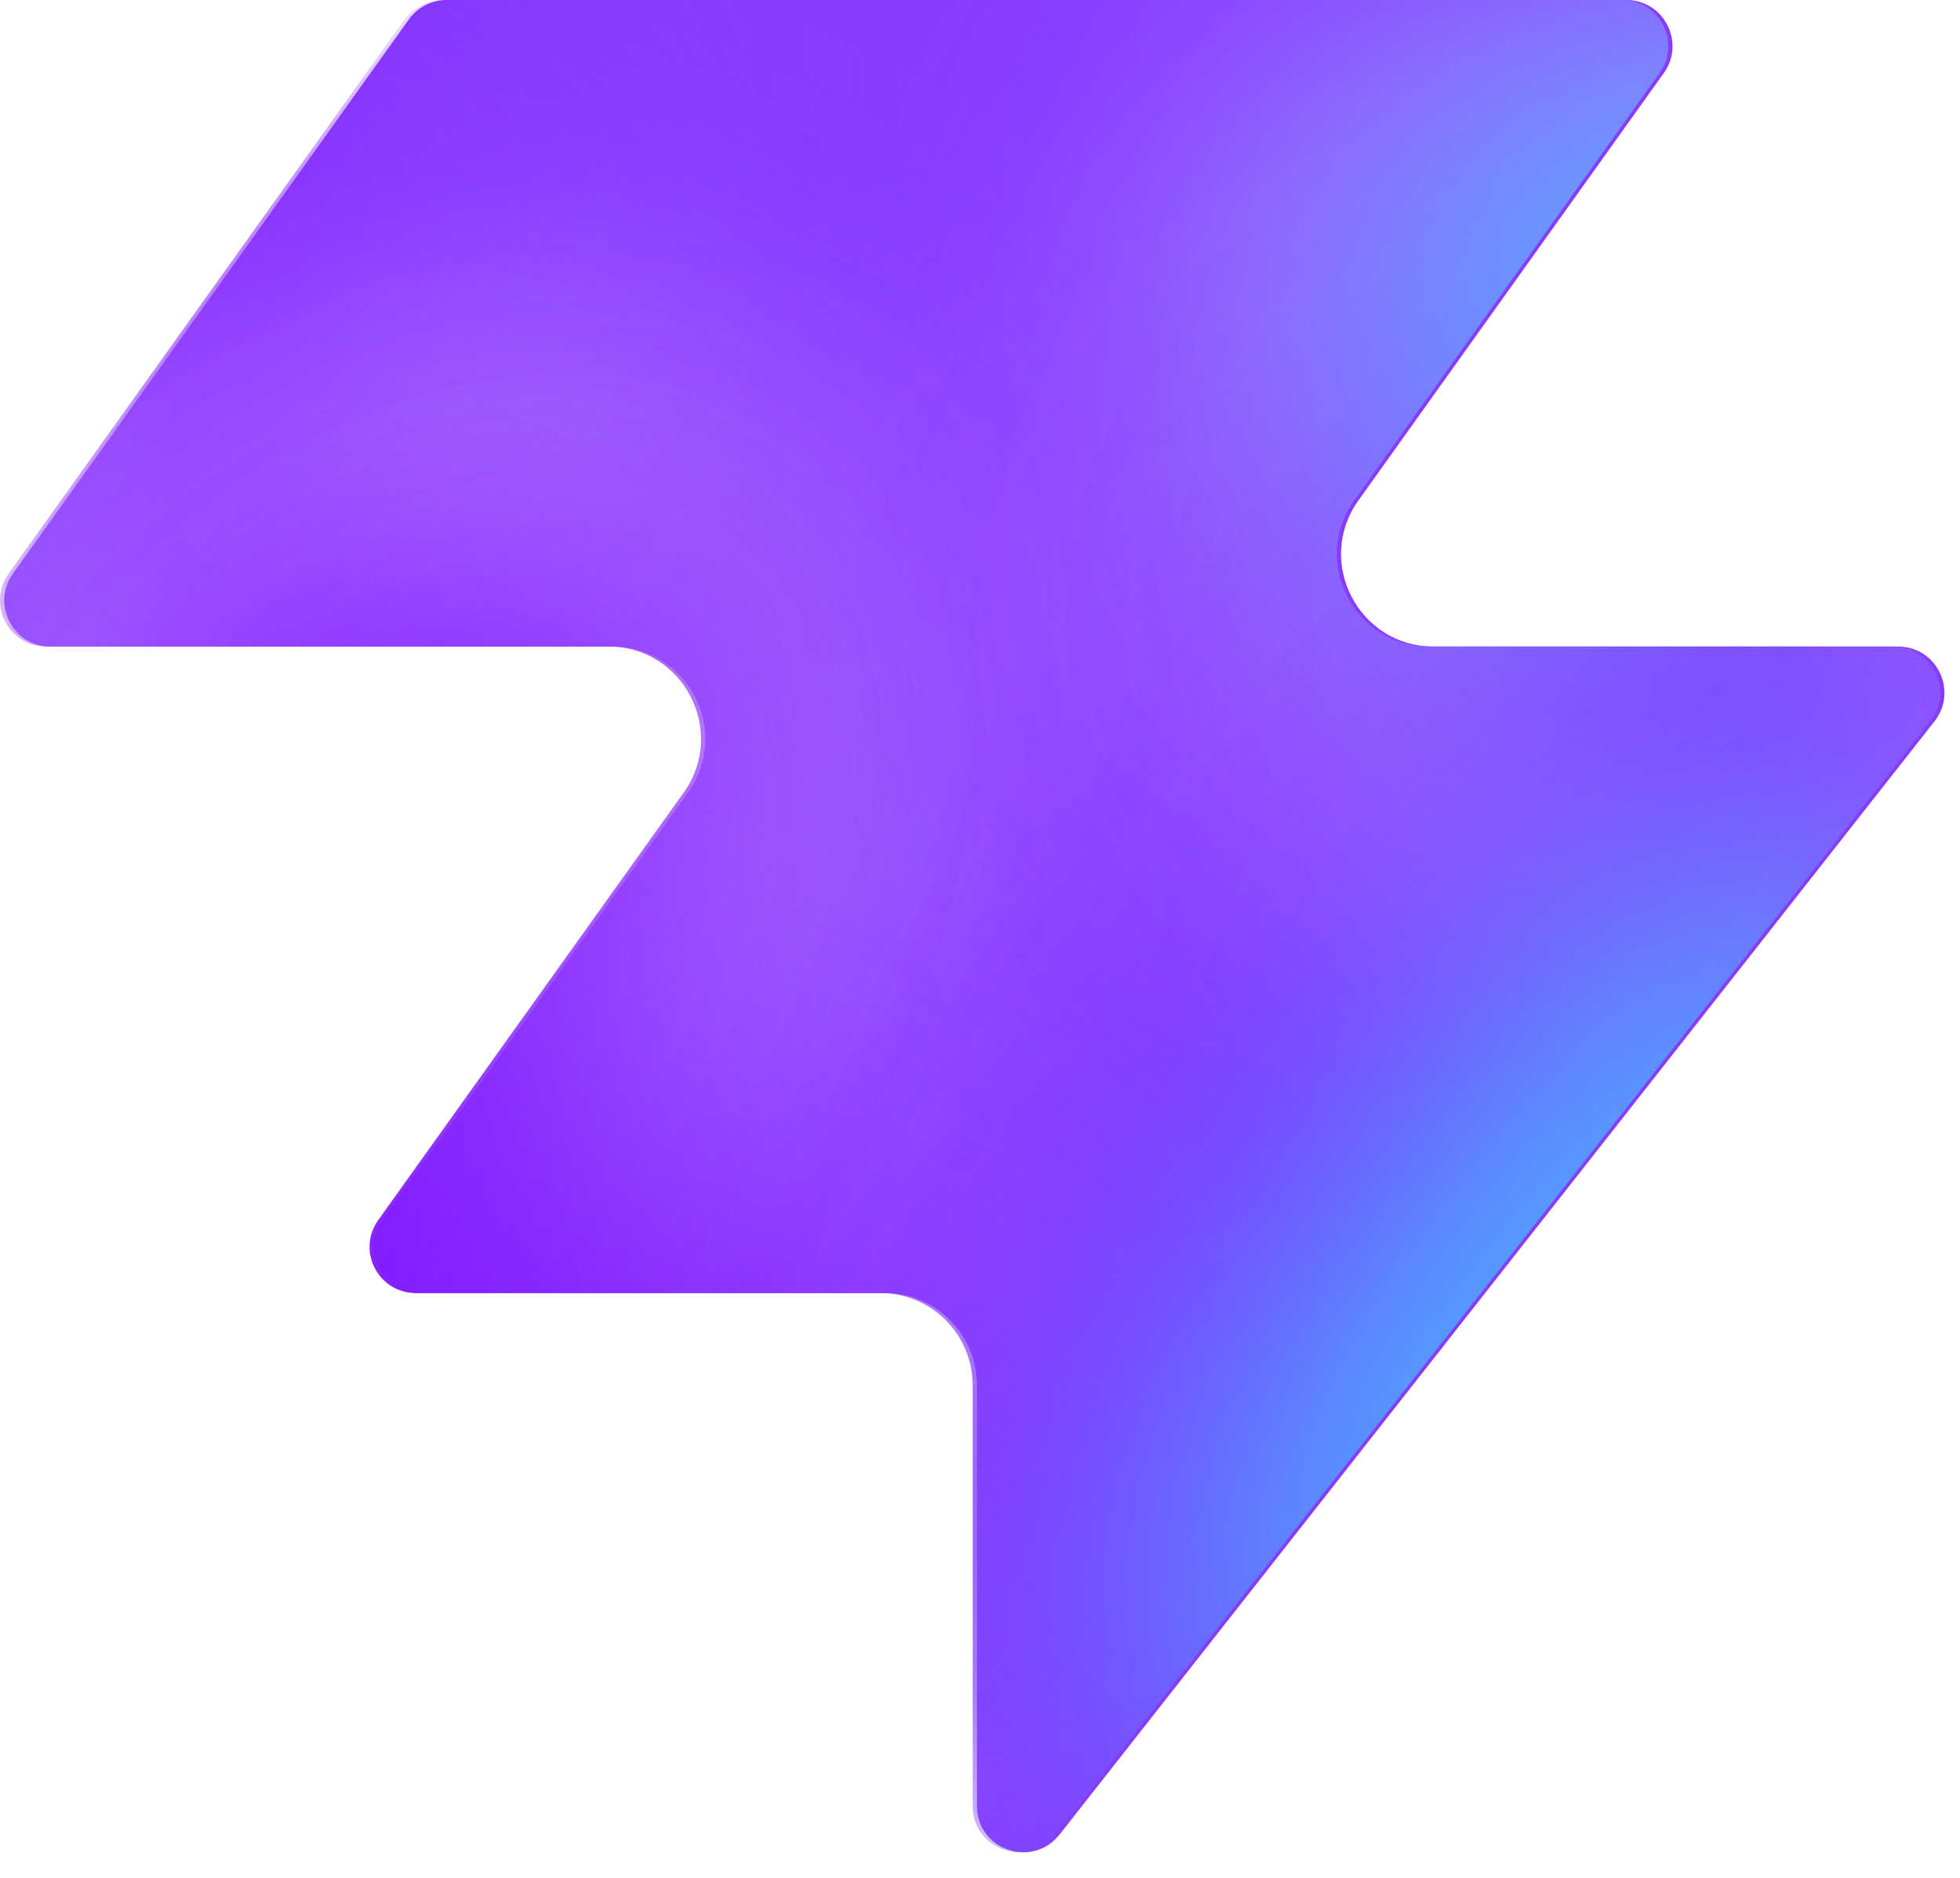
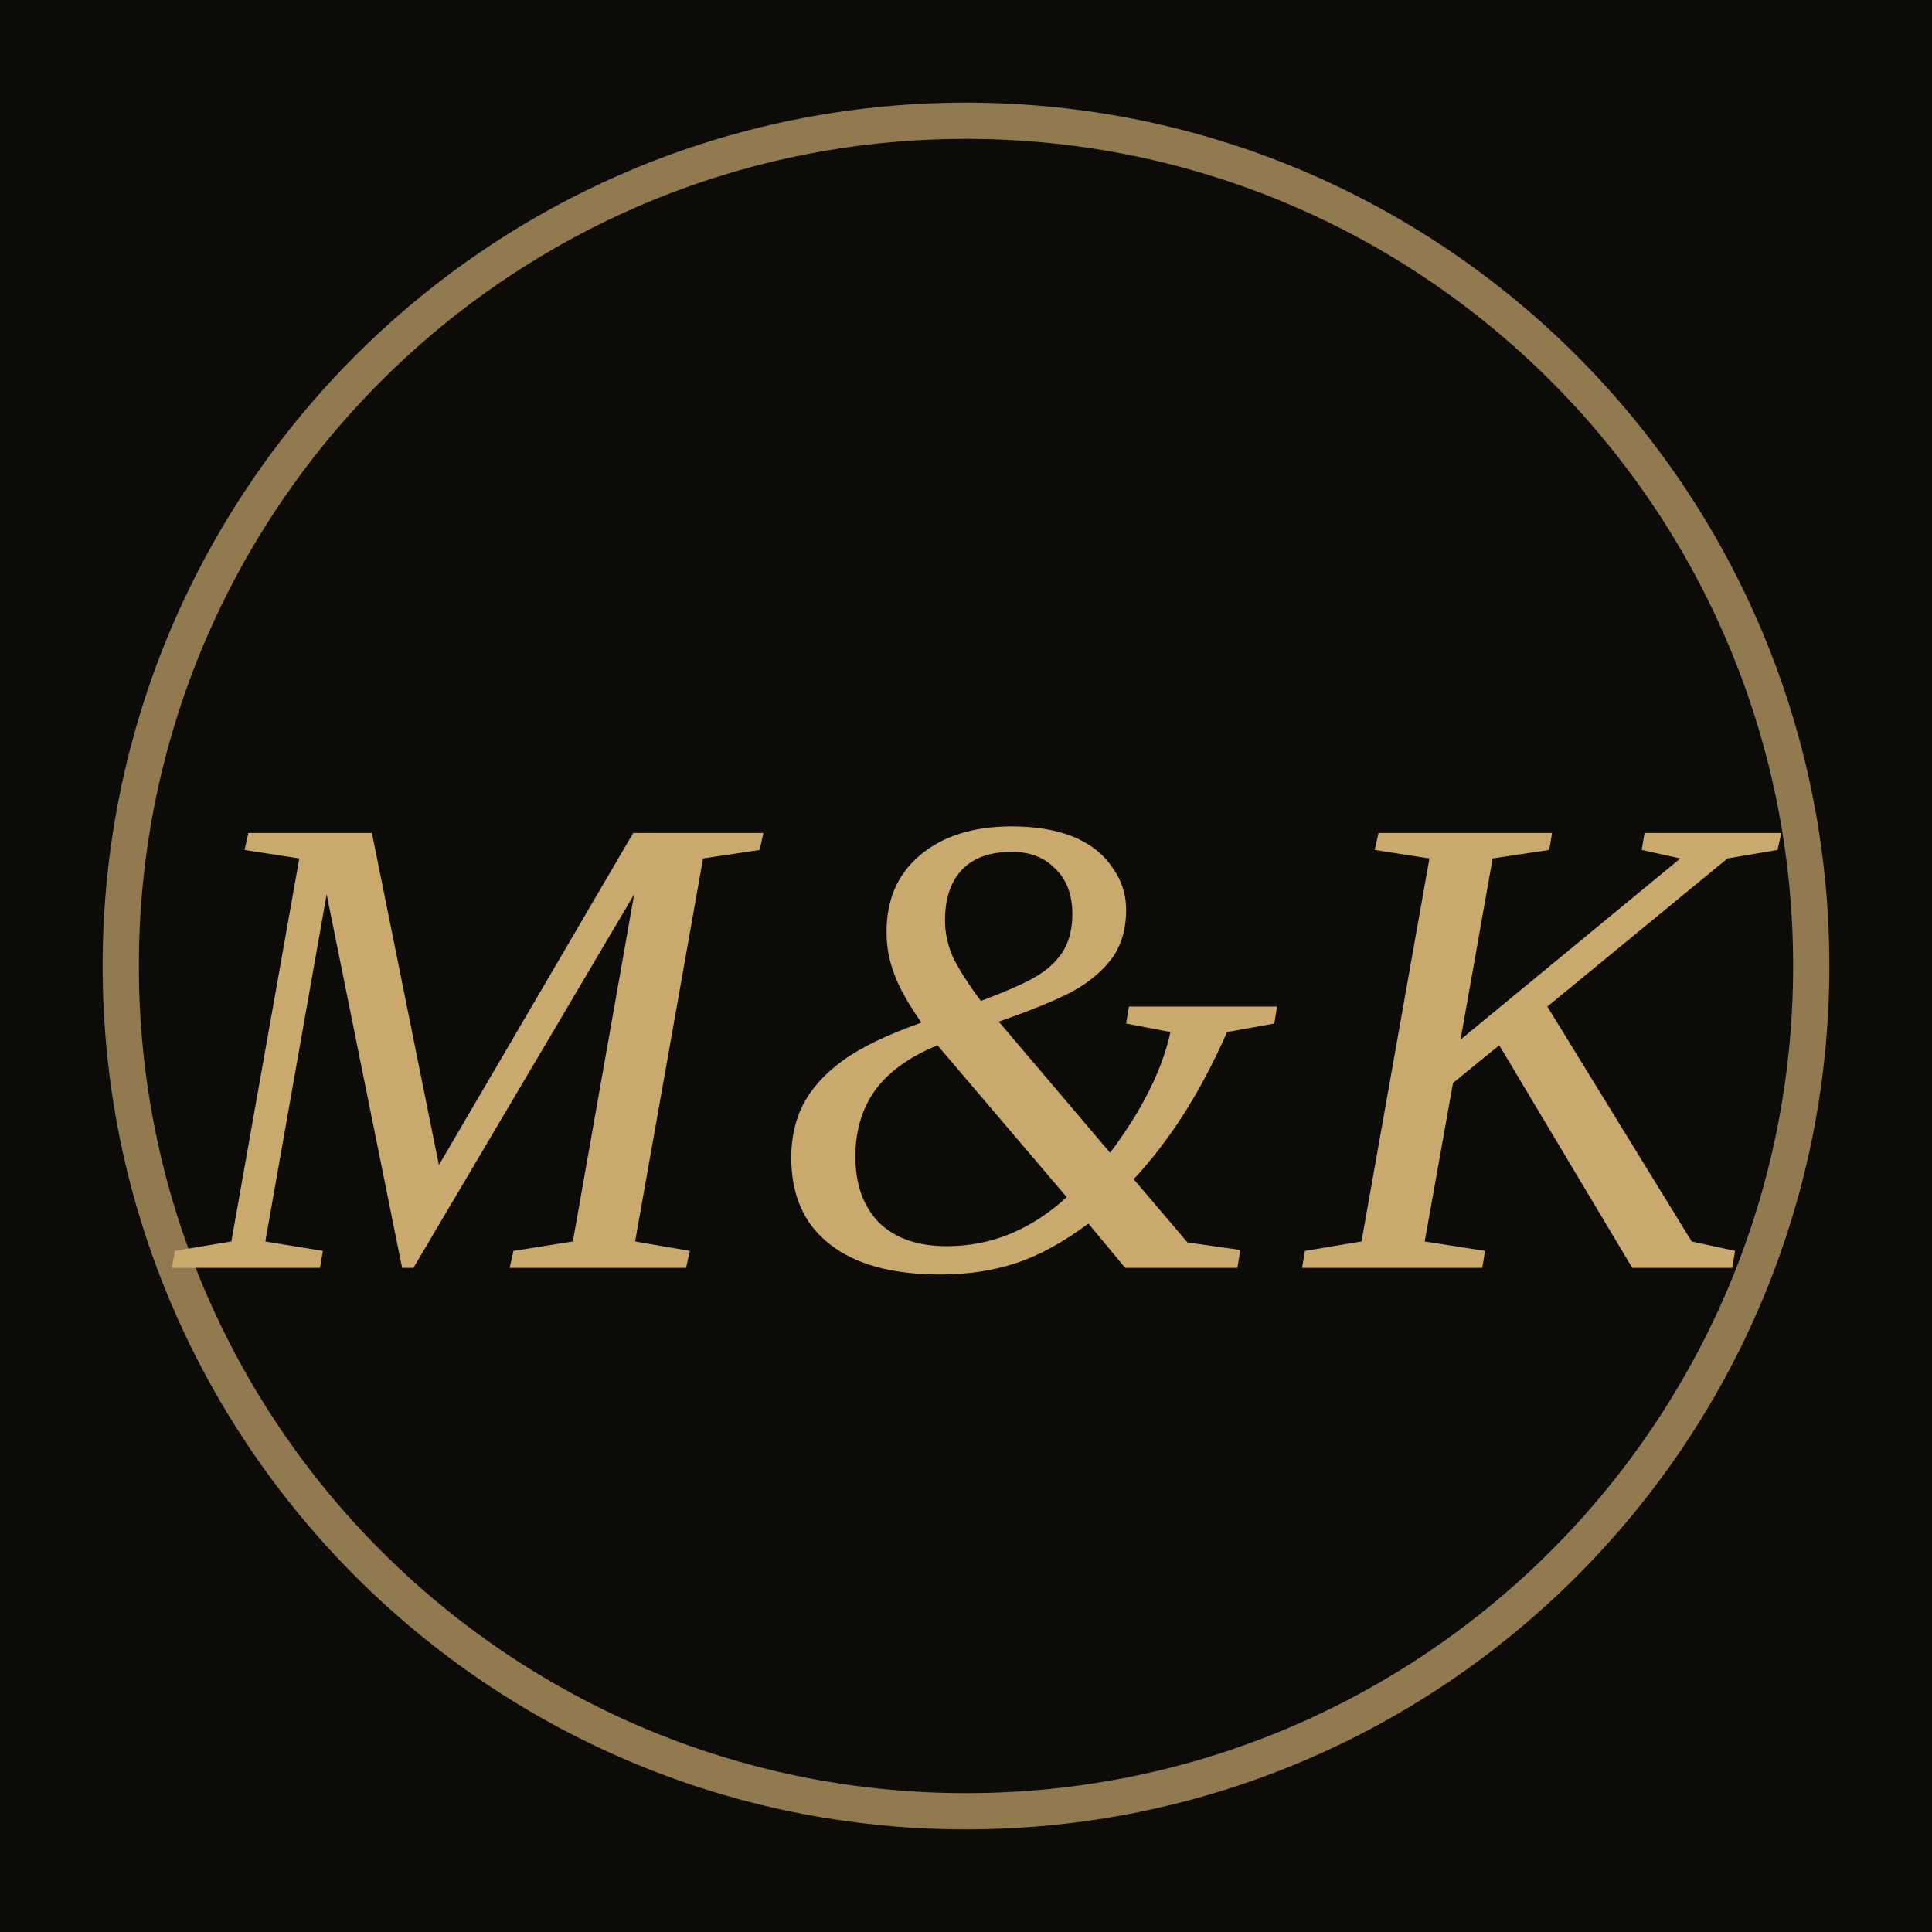
- <svg xmlns="http://www.w3.org/2000/svg" width="48" height="46" fill="none" viewBox="0 0 48 46">
-   <path fill="#863bff" d="M25.946 44.938c-.664.845-2.021.375-2.021-.698V33.937a2.26 2.26 0 0 0-2.262-2.262H10.287c-.92 0-1.456-1.04-.92-1.788l7.48-10.471c1.07-1.497 0-3.578-1.842-3.578H1.237c-.92 0-1.456-1.04-.92-1.788L10.013.474c.214-.297.556-.474.92-.474h28.894c.92 0 1.456 1.04.92 1.788l-7.48 10.471c-1.07 1.498 0 3.579 1.842 3.579h11.377c.943 0 1.473 1.088.89 1.83L25.947 44.94z" style="fill:#863bff;fill:color(display-p3 .525 .23 1);fill-opacity:1" />
-   <mask id="a" width="48" height="46" x="0" y="0" maskUnits="userSpaceOnUse" style="mask-type:alpha">
-     <path fill="#000" d="M25.842 44.938c-.664.844-2.021.375-2.021-.698V33.937a2.26 2.26 0 0 0-2.262-2.262H10.183c-.92 0-1.456-1.04-.92-1.788l7.48-10.471c1.07-1.498 0-3.579-1.842-3.579H1.133c-.92 0-1.456-1.04-.92-1.787L9.91.473c.214-.297.556-.474.92-.474h28.894c.92 0 1.456 1.04.92 1.788l-7.48 10.471c-1.07 1.498 0 3.578 1.842 3.578h11.377c.943 0 1.473 1.088.89 1.832L25.843 44.94z" style="fill:#000;fill-opacity:1" />
-   </mask>
-   <g mask="url(#a)">
-     <g filter="url(#b)">
-       <ellipse cx="5.508" cy="14.704" fill="#ede6ff" rx="5.508" ry="14.704" style="fill:#ede6ff;fill:color(display-p3 .927 .903 1);fill-opacity:1" transform="matrix(.00324 1 1 -.00324 -4.47 31.516)" />
-     </g>
-     <g filter="url(#c)">
-       <ellipse cx="10.399" cy="29.851" fill="#ede6ff" rx="10.399" ry="29.851" style="fill:#ede6ff;fill:color(display-p3 .927 .903 1);fill-opacity:1" transform="matrix(.00324 1 1 -.00324 -39.328 7.883)" />
-     </g>
-     <g filter="url(#d)">
-       <ellipse cx="5.508" cy="30.487" fill="#7e14ff" rx="5.508" ry="30.487" style="fill:#7e14ff;fill:color(display-p3 .492 .077 1);fill-opacity:1" transform="rotate(89.814 -25.913 -14.639)scale(1 -1)" />
-     </g>
-     <g filter="url(#e)">
-       <ellipse cx="5.508" cy="30.599" fill="#7e14ff" rx="5.508" ry="30.599" style="fill:#7e14ff;fill:color(display-p3 .492 .077 1);fill-opacity:1" transform="rotate(89.814 -32.644 -3.334)scale(1 -1)" />
-     </g>
-     <g filter="url(#f)">
-       <ellipse cx="5.508" cy="30.599" fill="#7e14ff" rx="5.508" ry="30.599" style="fill:#7e14ff;fill:color(display-p3 .492 .077 1);fill-opacity:1" transform="matrix(.00324 1 1 -.00324 -34.34 30.47)" />
-     </g>
-     <g filter="url(#g)">
-       <ellipse cx="14.072" cy="22.078" fill="#ede6ff" rx="14.072" ry="22.078" style="fill:#ede6ff;fill:color(display-p3 .927 .903 1);fill-opacity:1" transform="rotate(93.35 24.506 48.493)scale(-1 1)" />
-     </g>
-     <g filter="url(#h)">
-       <ellipse cx="3.47" cy="21.501" fill="#7e14ff" rx="3.47" ry="21.501" style="fill:#7e14ff;fill:color(display-p3 .492 .077 1);fill-opacity:1" transform="rotate(89.009 28.708 47.59)scale(-1 1)" />
-     </g>
-     <g filter="url(#i)">
-       <ellipse cx="3.47" cy="21.501" fill="#7e14ff" rx="3.47" ry="21.501" style="fill:#7e14ff;fill:color(display-p3 .492 .077 1);fill-opacity:1" transform="rotate(89.009 28.708 47.59)scale(-1 1)" />
-     </g>
-     <g filter="url(#j)">
-       <ellipse cx=".387" cy="8.972" fill="#7e14ff" rx="4.407" ry="29.108" style="fill:#7e14ff;fill:color(display-p3 .492 .077 1);fill-opacity:1" transform="rotate(39.51 .387 8.972)" />
-     </g>
-     <g filter="url(#k)">
-       <ellipse cx="47.523" cy="-6.092" fill="#7e14ff" rx="4.407" ry="29.108" style="fill:#7e14ff;fill:color(display-p3 .492 .077 1);fill-opacity:1" transform="rotate(37.892 47.523 -6.092)" />
-     </g>
-     <g filter="url(#l)">
-       <ellipse cx="41.412" cy="6.333" fill="#47bfff" rx="5.971" ry="9.665" style="fill:#47bfff;fill:color(display-p3 .28 .748 1);fill-opacity:1" transform="rotate(37.892 41.412 6.333)" />
-     </g>
-     <g filter="url(#m)">
-       <ellipse cx="-1.879" cy="38.332" fill="#7e14ff" rx="4.407" ry="29.108" style="fill:#7e14ff;fill:color(display-p3 .492 .077 1);fill-opacity:1" transform="rotate(37.892 -1.88 38.332)" />
-     </g>
-     <g filter="url(#n)">
-       <ellipse cx="-1.879" cy="38.332" fill="#7e14ff" rx="4.407" ry="29.108" style="fill:#7e14ff;fill:color(display-p3 .492 .077 1);fill-opacity:1" transform="rotate(37.892 -1.88 38.332)" />
-     </g>
-     <g filter="url(#o)">
-       <ellipse cx="35.651" cy="29.907" fill="#7e14ff" rx="4.407" ry="29.108" style="fill:#7e14ff;fill:color(display-p3 .492 .077 1);fill-opacity:1" transform="rotate(37.892 35.651 29.907)" />
-     </g>
-     <g filter="url(#p)">
-       <ellipse cx="38.418" cy="32.4" fill="#47bfff" rx="5.971" ry="15.297" style="fill:#47bfff;fill:color(display-p3 .28 .748 1);fill-opacity:1" transform="rotate(37.892 38.418 32.4)" />
-     </g>
-   </g>
-   <defs>
-     <filter id="b" width="60.045" height="41.654" x="-19.77" y="16.149" color-interpolation-filters="sRGB" filterUnits="userSpaceOnUse">
-       <feFlood flood-opacity="0" result="BackgroundImageFix" />
-       <feBlend in="SourceGraphic" in2="BackgroundImageFix" result="shape" />
-       <feGaussianBlur result="effect1_foregroundBlur_2002_17158" stdDeviation="7.659" />
-     </filter>
-     <filter id="c" width="90.34" height="51.437" x="-54.613" y="-7.533" color-interpolation-filters="sRGB" filterUnits="userSpaceOnUse">
-       <feFlood flood-opacity="0" result="BackgroundImageFix" />
-       <feBlend in="SourceGraphic" in2="BackgroundImageFix" result="shape" />
-       <feGaussianBlur result="effect1_foregroundBlur_2002_17158" stdDeviation="7.659" />
-     </filter>
-     <filter id="d" width="79.355" height="29.4" x="-49.64" y="2.03" color-interpolation-filters="sRGB" filterUnits="userSpaceOnUse">
-       <feFlood flood-opacity="0" result="BackgroundImageFix" />
-       <feBlend in="SourceGraphic" in2="BackgroundImageFix" result="shape" />
-       <feGaussianBlur result="effect1_foregroundBlur_2002_17158" stdDeviation="4.596" />
-     </filter>
-     <filter id="e" width="79.579" height="29.4" x="-45.045" y="20.029" color-interpolation-filters="sRGB" filterUnits="userSpaceOnUse">
-       <feFlood flood-opacity="0" result="BackgroundImageFix" />
-       <feBlend in="SourceGraphic" in2="BackgroundImageFix" result="shape" />
-       <feGaussianBlur result="effect1_foregroundBlur_2002_17158" stdDeviation="4.596" />
-     </filter>
-     <filter id="f" width="79.579" height="29.4" x="-43.513" y="21.178" color-interpolation-filters="sRGB" filterUnits="userSpaceOnUse">
-       <feFlood flood-opacity="0" result="BackgroundImageFix" />
-       <feBlend in="SourceGraphic" in2="BackgroundImageFix" result="shape" />
-       <feGaussianBlur result="effect1_foregroundBlur_2002_17158" stdDeviation="4.596" />
-     </filter>
-     <filter id="g" width="74.749" height="58.852" x="15.756" y="-17.901" color-interpolation-filters="sRGB" filterUnits="userSpaceOnUse">
-       <feFlood flood-opacity="0" result="BackgroundImageFix" />
-       <feBlend in="SourceGraphic" in2="BackgroundImageFix" result="shape" />
-       <feGaussianBlur result="effect1_foregroundBlur_2002_17158" stdDeviation="7.659" />
-     </filter>
-     <filter id="h" width="61.377" height="25.362" x="23.548" y="2.284" color-interpolation-filters="sRGB" filterUnits="userSpaceOnUse">
-       <feFlood flood-opacity="0" result="BackgroundImageFix" />
-       <feBlend in="SourceGraphic" in2="BackgroundImageFix" result="shape" />
-       <feGaussianBlur result="effect1_foregroundBlur_2002_17158" stdDeviation="4.596" />
-     </filter>
-     <filter id="i" width="61.377" height="25.362" x="23.548" y="2.284" color-interpolation-filters="sRGB" filterUnits="userSpaceOnUse">
-       <feFlood flood-opacity="0" result="BackgroundImageFix" />
-       <feBlend in="SourceGraphic" in2="BackgroundImageFix" result="shape" />
-       <feGaussianBlur result="effect1_foregroundBlur_2002_17158" stdDeviation="4.596" />
-     </filter>
-     <filter id="j" width="56.045" height="63.649" x="-27.636" y="-22.853" color-interpolation-filters="sRGB" filterUnits="userSpaceOnUse">
-       <feFlood flood-opacity="0" result="BackgroundImageFix" />
-       <feBlend in="SourceGraphic" in2="BackgroundImageFix" result="shape" />
-       <feGaussianBlur result="effect1_foregroundBlur_2002_17158" stdDeviation="4.596" />
-     </filter>
-     <filter id="k" width="54.814" height="64.646" x="20.116" y="-38.415" color-interpolation-filters="sRGB" filterUnits="userSpaceOnUse">
-       <feFlood flood-opacity="0" result="BackgroundImageFix" />
-       <feBlend in="SourceGraphic" in2="BackgroundImageFix" result="shape" />
-       <feGaussianBlur result="effect1_foregroundBlur_2002_17158" stdDeviation="4.596" />
-     </filter>
-     <filter id="l" width="33.541" height="35.313" x="24.641" y="-11.323" color-interpolation-filters="sRGB" filterUnits="userSpaceOnUse">
-       <feFlood flood-opacity="0" result="BackgroundImageFix" />
-       <feBlend in="SourceGraphic" in2="BackgroundImageFix" result="shape" />
-       <feGaussianBlur result="effect1_foregroundBlur_2002_17158" stdDeviation="4.596" />
-     </filter>
-     <filter id="m" width="54.814" height="64.646" x="-29.286" y="6.009" color-interpolation-filters="sRGB" filterUnits="userSpaceOnUse">
-       <feFlood flood-opacity="0" result="BackgroundImageFix" />
-       <feBlend in="SourceGraphic" in2="BackgroundImageFix" result="shape" />
-       <feGaussianBlur result="effect1_foregroundBlur_2002_17158" stdDeviation="4.596" />
-     </filter>
-     <filter id="n" width="54.814" height="64.646" x="-29.286" y="6.009" color-interpolation-filters="sRGB" filterUnits="userSpaceOnUse">
-       <feFlood flood-opacity="0" result="BackgroundImageFix" />
-       <feBlend in="SourceGraphic" in2="BackgroundImageFix" result="shape" />
-       <feGaussianBlur result="effect1_foregroundBlur_2002_17158" stdDeviation="4.596" />
-     </filter>
-     <filter id="o" width="54.814" height="64.646" x="8.244" y="-2.416" color-interpolation-filters="sRGB" filterUnits="userSpaceOnUse">
-       <feFlood flood-opacity="0" result="BackgroundImageFix" />
-       <feBlend in="SourceGraphic" in2="BackgroundImageFix" result="shape" />
-       <feGaussianBlur result="effect1_foregroundBlur_2002_17158" stdDeviation="4.596" />
-     </filter>
-     <filter id="p" width="39.409" height="43.623" x="18.713" y="10.588" color-interpolation-filters="sRGB" filterUnits="userSpaceOnUse">
-       <feFlood flood-opacity="0" result="BackgroundImageFix" />
-       <feBlend in="SourceGraphic" in2="BackgroundImageFix" result="shape" />
-       <feGaussianBlur result="effect1_foregroundBlur_2002_17158" stdDeviation="4.596" />
-     </filter>
-   </defs>
+ <svg xmlns="http://www.w3.org/2000/svg" viewBox="0 0 32 32">
+   <rect width="32" height="32" fill="#0D0B08" />
+   <circle cx="16" cy="16" r="14" stroke="#C9A96E" stroke-width="0.6" fill="none" opacity="0.7" />
+   <text x="16" y="21" text-anchor="middle" font-family="Georgia, 'Times New Roman', serif" font-size="11" font-style="italic" font-weight="400" fill="#C9A96E" letter-spacing="0.5">M&amp;K</text>
</svg>
